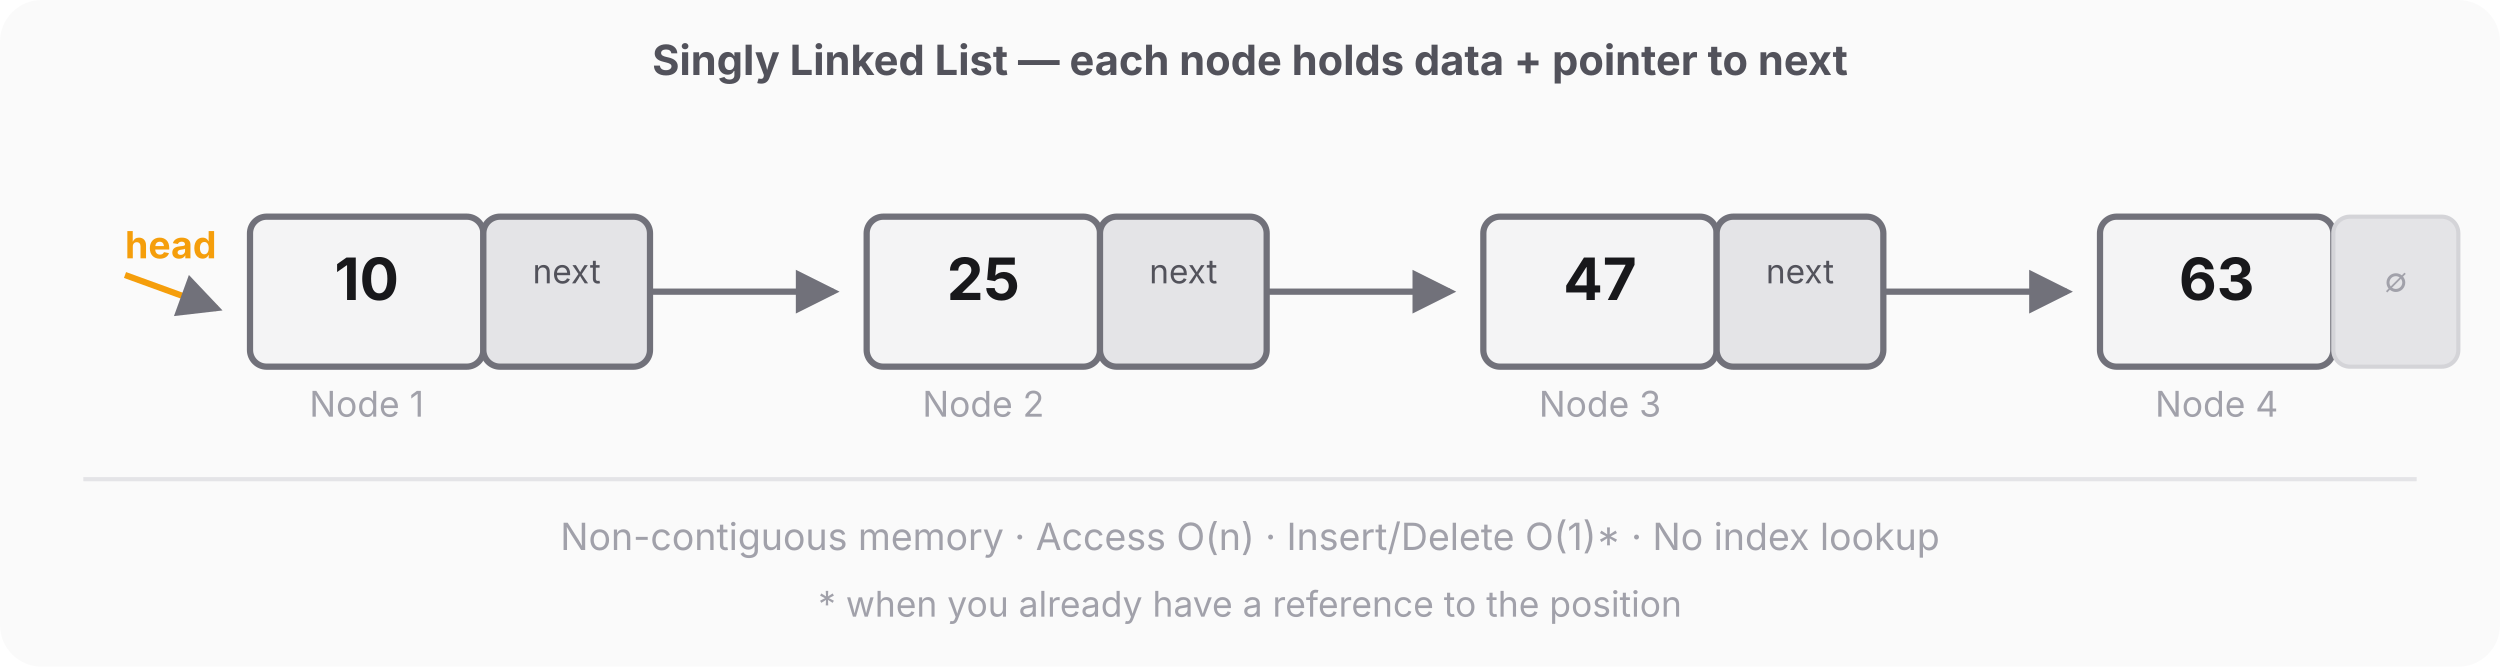
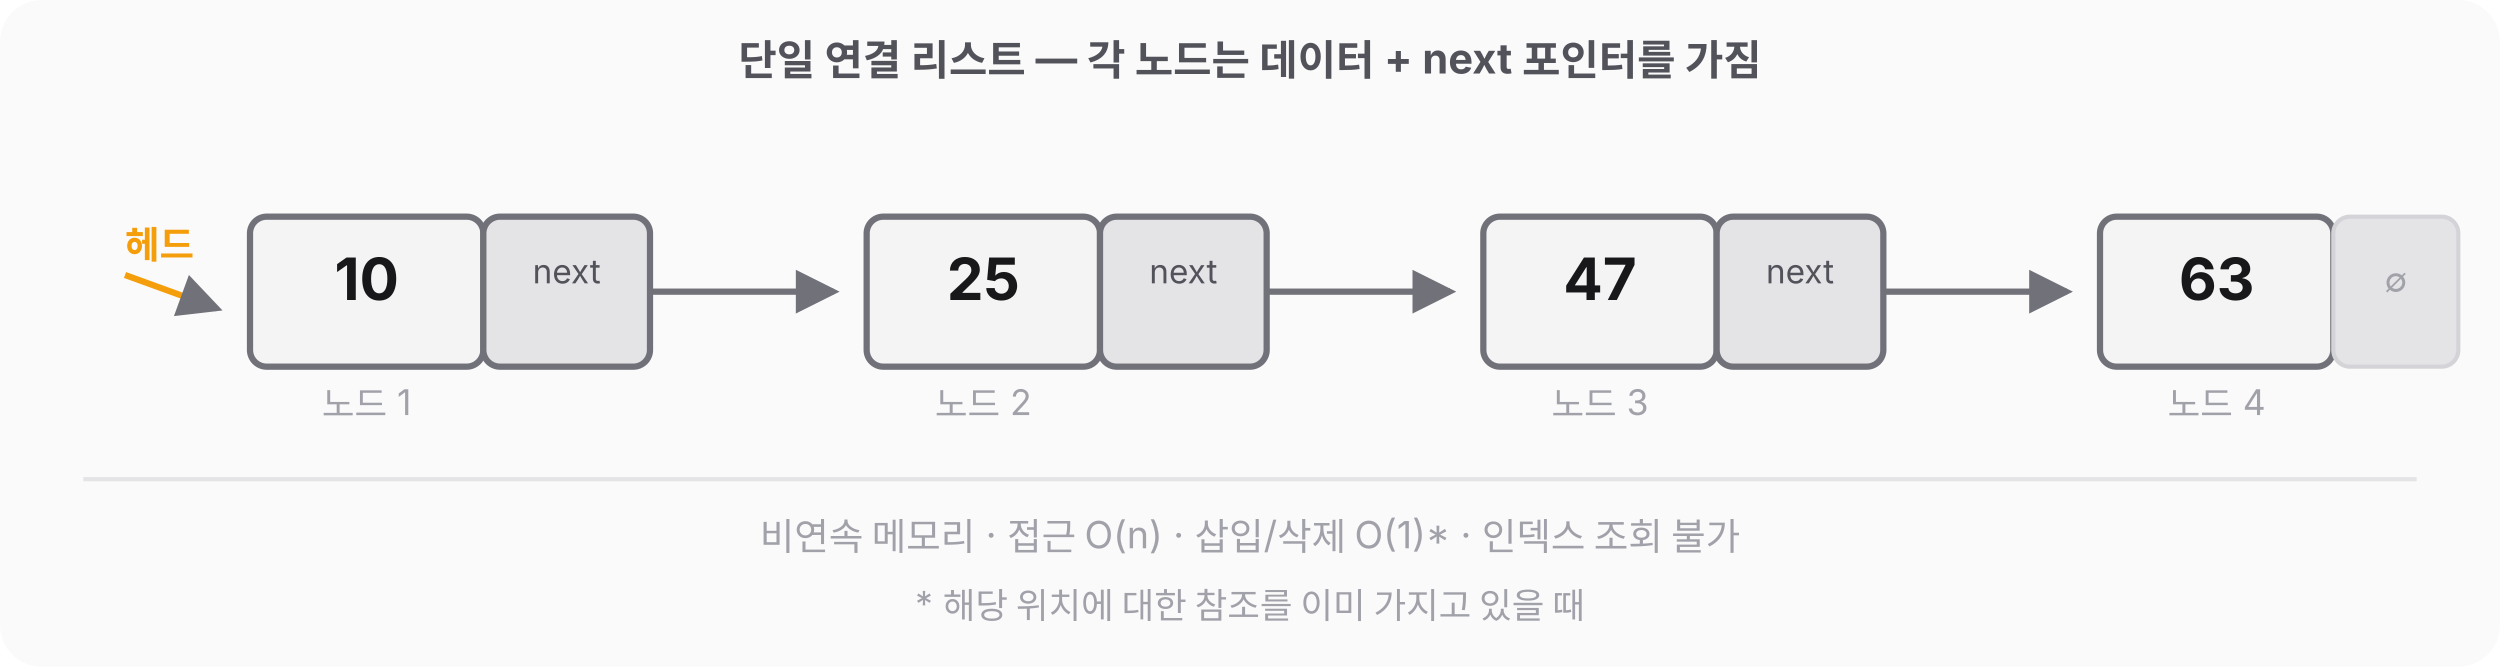
<svg xmlns="http://www.w3.org/2000/svg" viewBox="0 0 600 160" font-family="-apple-system, BlinkMacSystemFont, 'Segoe UI', sans-serif">
  <rect width="600" height="160" fill="#fafafa" rx="10" />
  <defs>
    <marker id="arr" markerWidth="7" markerHeight="7" refX="6" refY="3.5" orient="auto">
      <path d="M0,0 L7,3.5 L0,7 z" fill="#71717a" />
    </marker>
    <marker id="null" markerWidth="7" markerHeight="7" refX="6" refY="3.5" orient="auto">
      <path d="M0,0 L7,3.5 L0,7 z" fill="#d4d4d8" />
    </marker>
  </defs>
-   <text x="300" y="18" font-size="10" font-weight="700" fill="#52525b" text-anchor="middle">Singly Linked List — each node holds data + pointer to next</text>
-   <text x="30" y="62" font-size="9" fill="#f59e0b" font-weight="700">head</text>
+   <text x="300" y="18" font-size="10" font-weight="700" fill="#52525b" text-anchor="middle">단일 연결 리스트 — 각 노드는 데이터 + next 포인터를 가짐</text>
+   <text x="30" y="62" font-size="9" fill="#f59e0b" font-weight="700">헤드</text>
  <line x1="30" y1="66" x2="52" y2="74" stroke="#f59e0b" stroke-width="1.5" marker-end="url(#arr)" />
  <rect x="60" y="52" width="56" height="36" rx="4" fill="#f4f4f5" stroke="#71717a" stroke-width="1.5" />
  <rect x="116" y="52" width="40" height="36" rx="4" fill="#e4e4e7" stroke="#71717a" stroke-width="1.5" />
  <text x="88" y="72" font-size="14" font-weight="700" fill="#18181b" text-anchor="middle">10</text>
  <text x="136" y="68" font-size="8" fill="#52525b" text-anchor="middle">next</text>
  <line x1="156" y1="70" x2="200" y2="70" stroke="#71717a" stroke-width="1.5" marker-end="url(#arr)" />
  <rect x="208" y="52" width="56" height="36" rx="4" fill="#f4f4f5" stroke="#71717a" stroke-width="1.5" />
  <rect x="264" y="52" width="40" height="36" rx="4" fill="#e4e4e7" stroke="#71717a" stroke-width="1.5" />
  <text x="236" y="72" font-size="14" font-weight="700" fill="#18181b" text-anchor="middle">25</text>
  <text x="284" y="68" font-size="8" fill="#52525b" text-anchor="middle">next</text>
  <line x1="304" y1="70" x2="348" y2="70" stroke="#71717a" stroke-width="1.5" marker-end="url(#arr)" />
  <rect x="356" y="52" width="56" height="36" rx="4" fill="#f4f4f5" stroke="#71717a" stroke-width="1.5" />
  <rect x="412" y="52" width="40" height="36" rx="4" fill="#e4e4e7" stroke="#71717a" stroke-width="1.5" />
  <text x="384" y="72" font-size="14" font-weight="700" fill="#18181b" text-anchor="middle">47</text>
  <text x="432" y="68" font-size="8" fill="#52525b" text-anchor="middle">next</text>
  <line x1="452" y1="70" x2="496" y2="70" stroke="#71717a" stroke-width="1.5" marker-end="url(#arr)" />
  <rect x="504" y="52" width="56" height="36" rx="4" fill="#f4f4f5" stroke="#71717a" stroke-width="1.5" />
  <rect x="560" y="52" width="30" height="36" rx="4" fill="#e4e4e7" stroke="#d4d4d8" stroke-width="1" />
  <text x="532" y="72" font-size="14" font-weight="700" fill="#18181b" text-anchor="middle">63</text>
  <text x="575" y="70" font-size="8" fill="#a1a1aa" text-anchor="middle">∅</text>
-   <text x="88" y="100" font-size="8.5" fill="#a1a1aa" text-anchor="middle">Node 1</text>
-   <text x="236" y="100" font-size="8.5" fill="#a1a1aa" text-anchor="middle">Node 2</text>
-   <text x="384" y="100" font-size="8.5" fill="#a1a1aa" text-anchor="middle">Node 3</text>
-   <text x="532" y="100" font-size="8.5" fill="#a1a1aa" text-anchor="middle">Node 4</text>
+   <text x="88" y="100" font-size="8.5" fill="#a1a1aa" text-anchor="middle">노드 1</text>
+   <text x="236" y="100" font-size="8.5" fill="#a1a1aa" text-anchor="middle">노드 2</text>
+   <text x="384" y="100" font-size="8.5" fill="#a1a1aa" text-anchor="middle">노드 3</text>
+   <text x="532" y="100" font-size="8.5" fill="#a1a1aa" text-anchor="middle">노드 4</text>
  <line x1="20" y1="115" x2="580" y2="115" stroke="#e4e4e7" stroke-width="1" />
-   <text x="300" y="132" font-size="9" fill="#a1a1aa" text-anchor="middle">Non-contiguous memory  ·  Access O(n)  ·  Insert/Delete O(1)*  ·  No index lookup</text>
-   <text x="300" y="148" font-size="8.5" fill="#a1a1aa" text-anchor="middle">* when you already have a reference to the position</text>
+   <text x="300" y="132" font-size="9" fill="#a1a1aa" text-anchor="middle">비연속 메모리  ·  접근 O(n)  ·  삽입/삭제 O(1)*  ·  인덱스 조회 불가</text>
+   <text x="300" y="148" font-size="8.5" fill="#a1a1aa" text-anchor="middle">* 해당 위치에 대한 참조를 이미 가지고 있을 때</text>
</svg>
